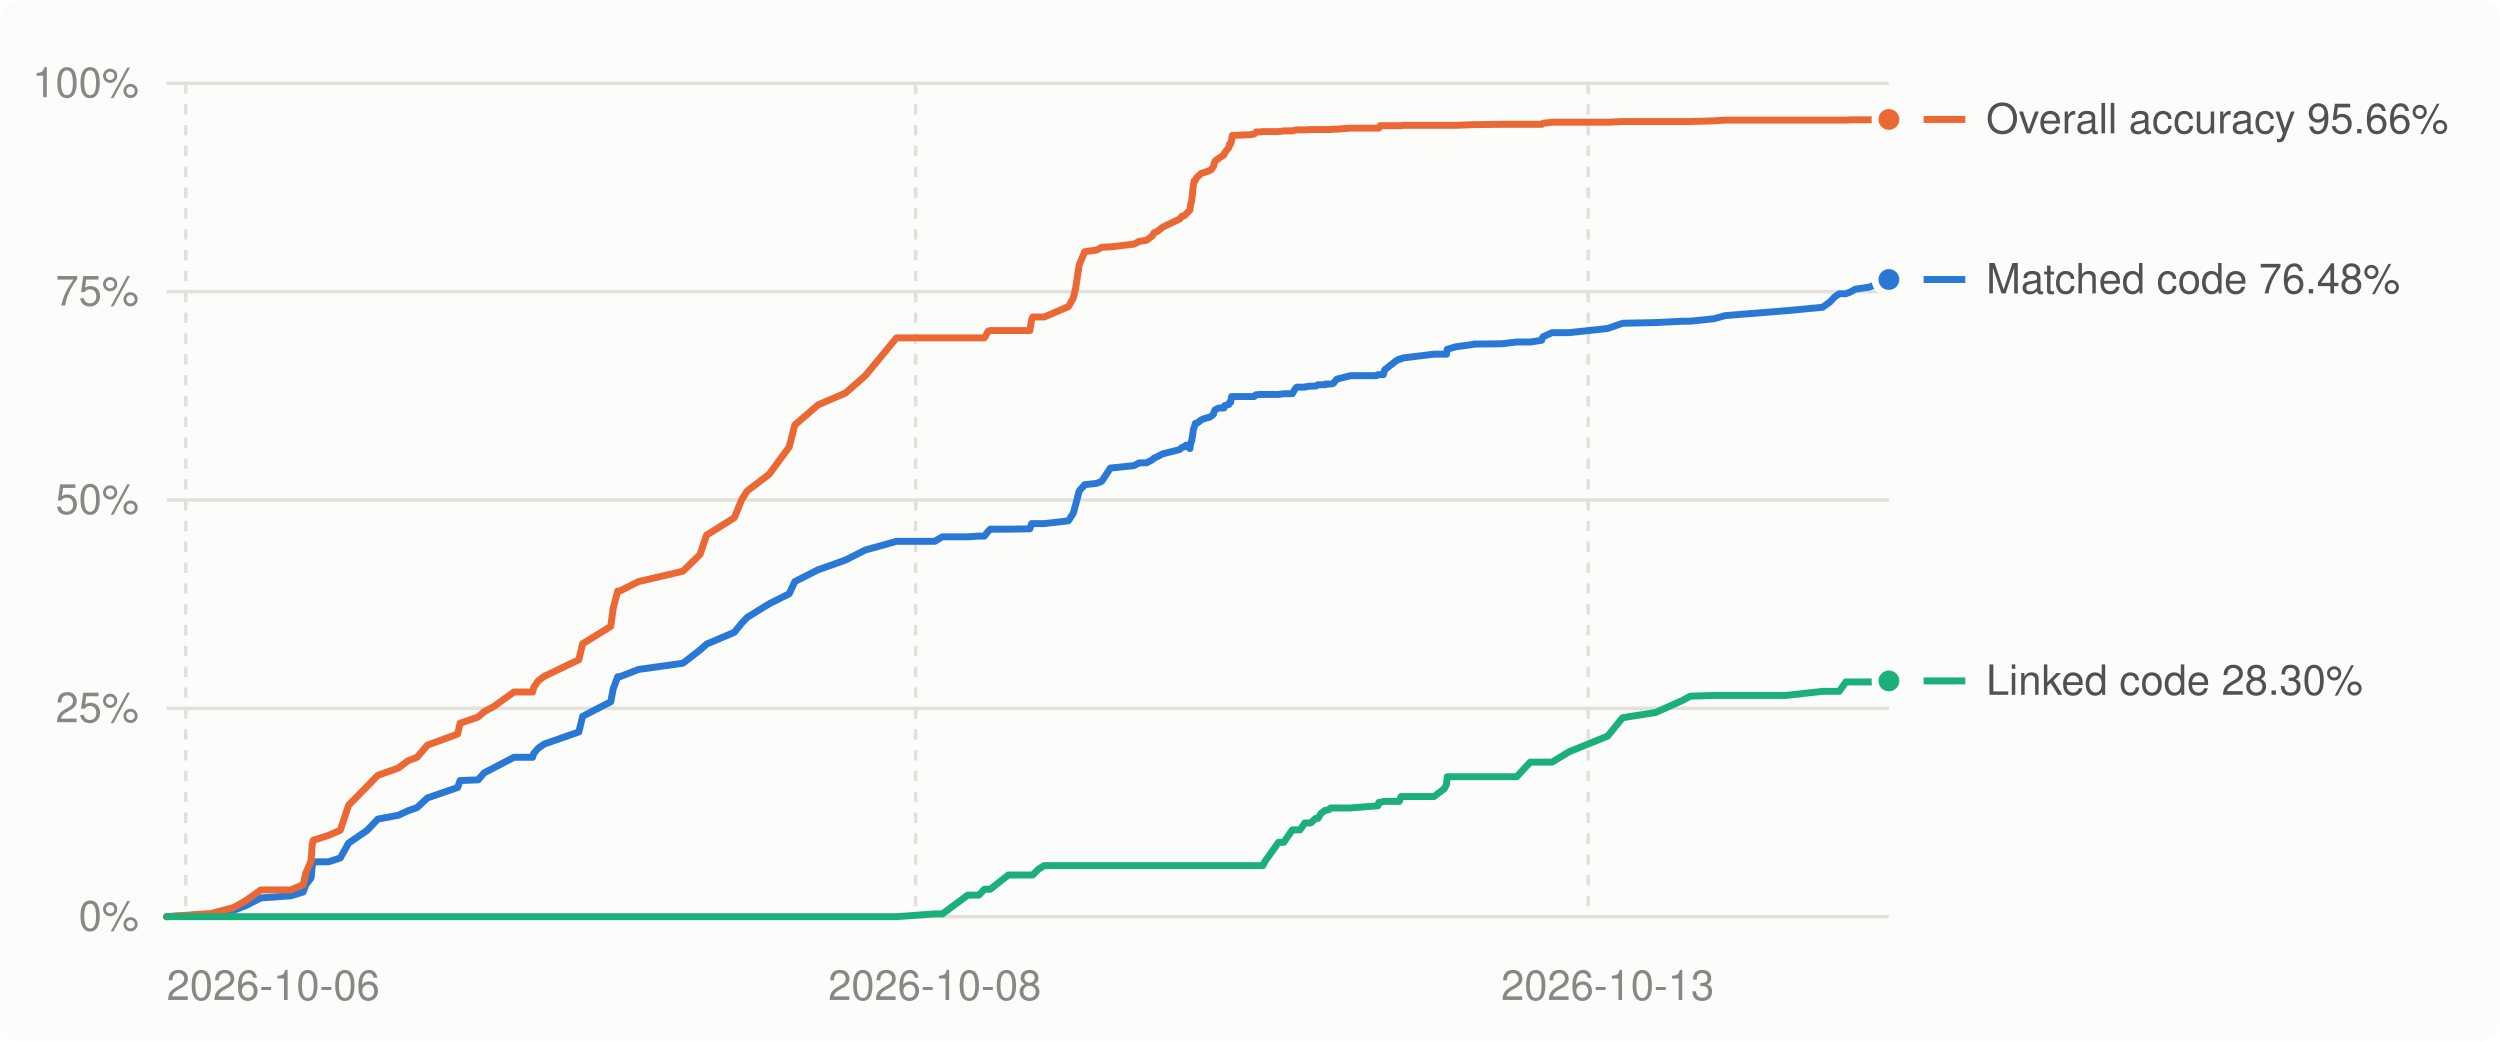
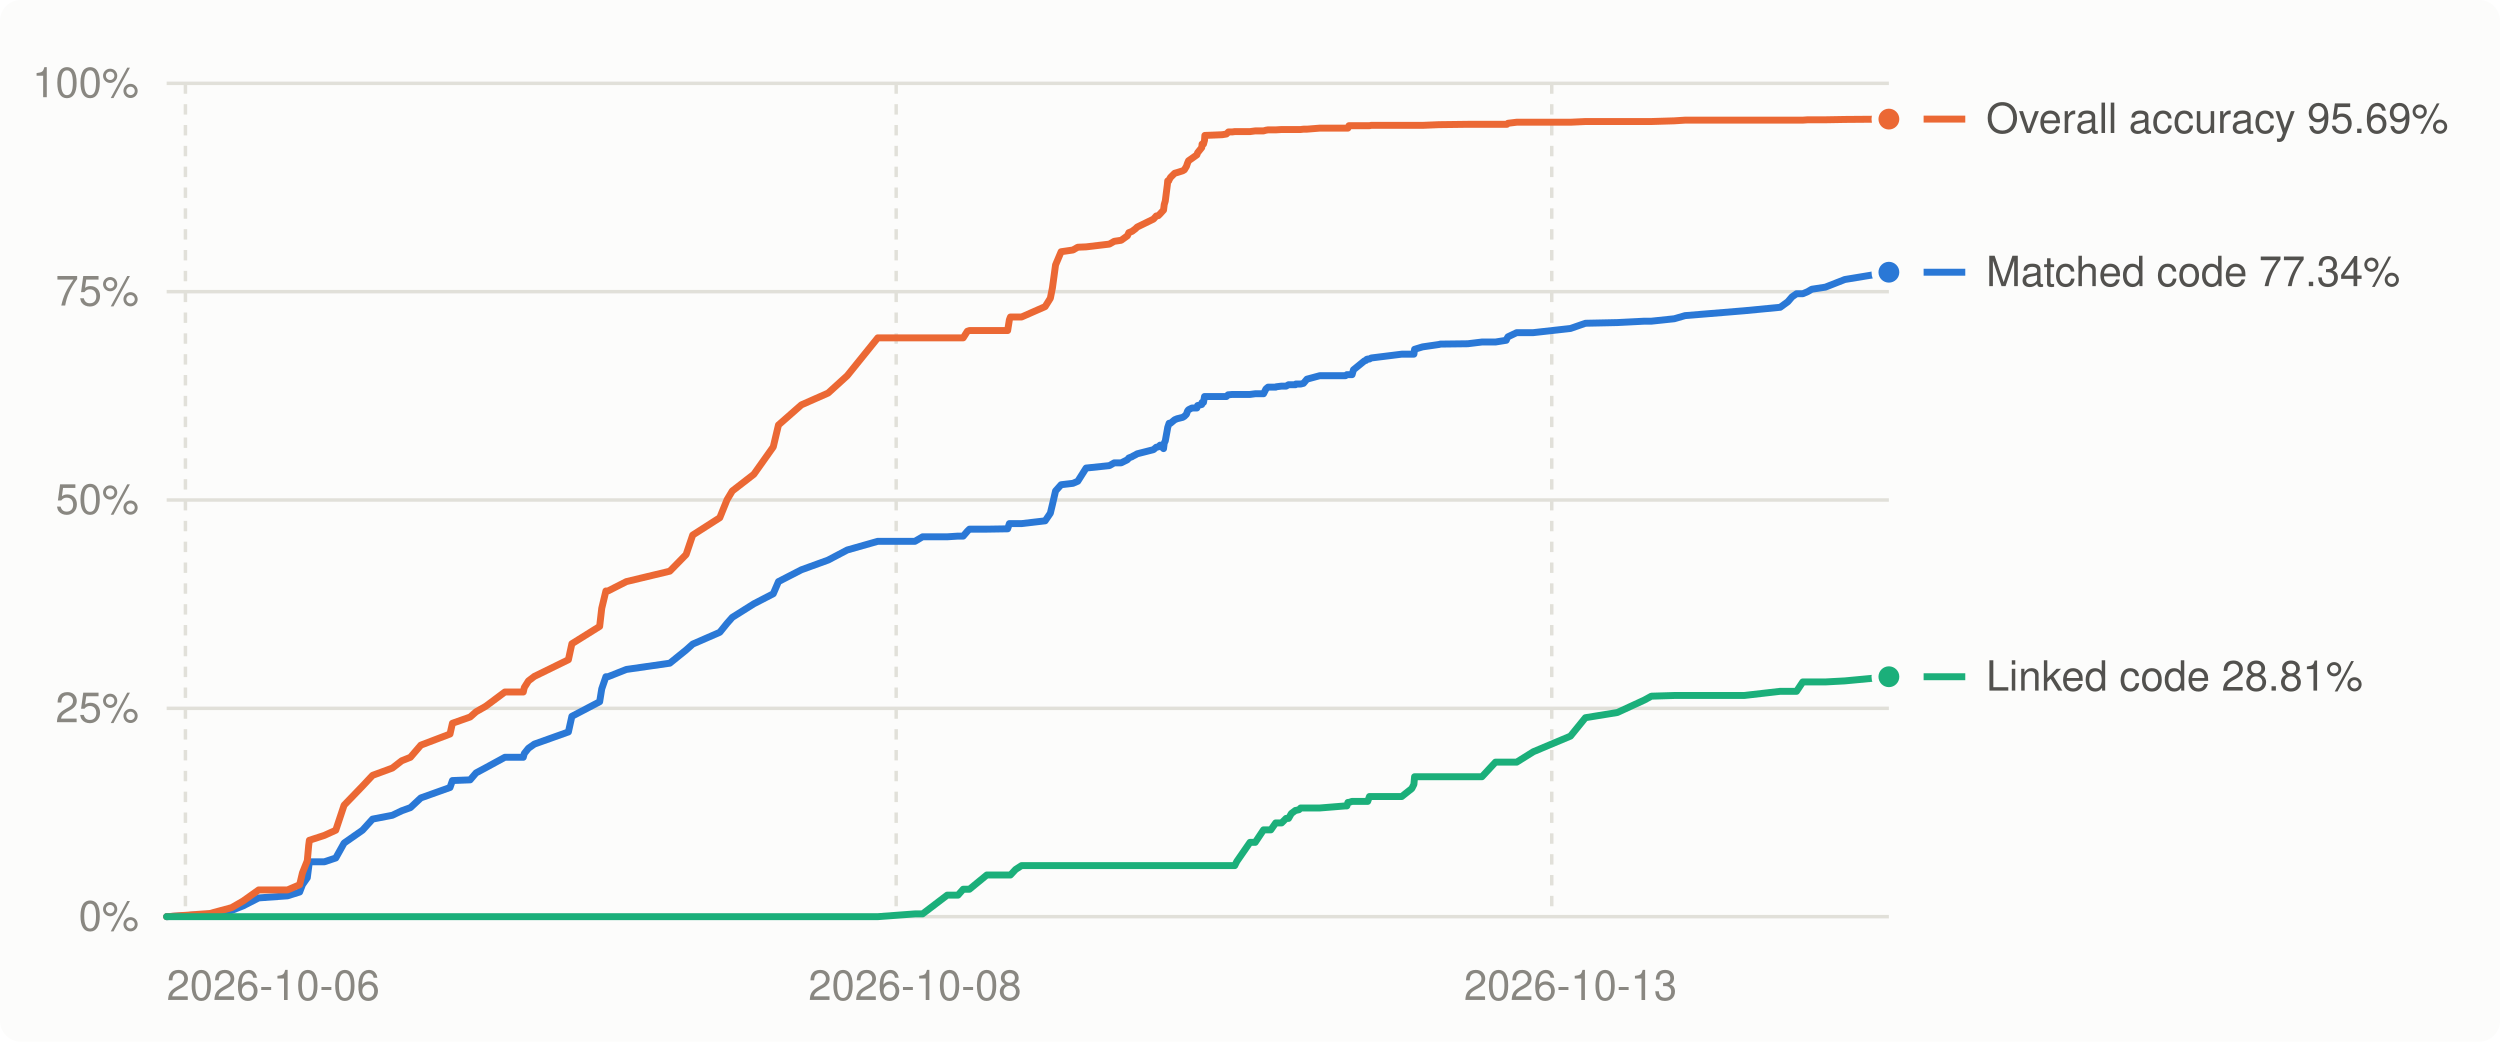
<svg xmlns="http://www.w3.org/2000/svg" viewBox="0 0 720 300" width="720" height="300" role="img" aria-label="Decompilation progress over time">
  <style>
.bg{fill:#fcfcfb}.grid{stroke:#e1e0d9}.muted{fill:#898781}.lbl{fill:#52514e}.ln0{stroke:#2a78d6}.dot0{fill:#2a78d6;stroke:#fcfcfb}.ln1{stroke:#eb6834}.dot1{fill:#eb6834;stroke:#fcfcfb}.ln2{stroke:#1baf7a}.dot2{fill:#1baf7a;stroke:#fcfcfb}
@media (prefers-color-scheme: dark){.bg{fill:#1a1a19}.grid{stroke:#2c2c2a}.muted{fill:#898781}.lbl{fill:#c3c2b7}.ln0{stroke:#3987e5}.dot0{fill:#3987e5;stroke:#1a1a19}.ln1{stroke:#d95926}.dot1{fill:#d95926;stroke:#1a1a19}.ln2{stroke:#199e70}.dot2{fill:#199e70;stroke:#1a1a19}}
text{font:12px -apple-system,BlinkMacSystemFont,'Segoe UI',Helvetica,Arial,sans-serif}
</style>
  <rect class="bg" width="720" height="300" rx="6" />
  <line x1="48" x2="544" y1="264.0" y2="264.0" class="grid" stroke-width="1" />
  <text x="40" y="268.0" class="muted" text-anchor="end">0%</text>
  <line x1="48" x2="544" y1="204.0" y2="204.0" class="grid" stroke-width="1" />
  <text x="40" y="208.0" class="muted" text-anchor="end">25%</text>
  <line x1="48" x2="544" y1="144.0" y2="144.0" class="grid" stroke-width="1" />
  <text x="40" y="148.0" class="muted" text-anchor="end">50%</text>
  <line x1="48" x2="544" y1="84.0" y2="84.0" class="grid" stroke-width="1" />
  <text x="40" y="88.0" class="muted" text-anchor="end">75%</text>
  <line x1="48" x2="544" y1="24.0" y2="24.0" class="grid" stroke-width="1" />
  <text x="40" y="28.0" class="muted" text-anchor="end">100%</text>
-   <line x1="53.5" x2="53.5" y1="24" y2="264" class="grid" stroke-width="1" stroke-dasharray="3 3" />
-   <line x1="263.7" x2="263.7" y1="24" y2="264" class="grid" stroke-width="1" stroke-dasharray="3 3" />
-   <line x1="457.4" x2="457.4" y1="24" y2="264" class="grid" stroke-width="1" stroke-dasharray="3 3" />
+   <line x1="53.4" x2="53.4" y1="24" y2="264" class="grid" stroke-width="1" stroke-dasharray="3 3" />
+   <line x1="258.1" x2="258.1" y1="24" y2="264" class="grid" stroke-width="1" stroke-dasharray="3 3" />
+   <line x1="446.9" x2="446.9" y1="24" y2="264" class="grid" stroke-width="1" stroke-dasharray="3 3" />
  <text class="muted" x="48.0" y="288" text-anchor="start">2026-10-06</text>
-   <text class="muted" x="269.2" y="288" text-anchor="middle">2026-10-08</text>
-   <text class="muted" x="463.0" y="288" text-anchor="middle">2026-10-13</text>
-   <polyline points="48.0,264.0 59.0,263.4 60.7,263.3 67.2,262.2 70.6,260.9 75.1,258.6 83.7,258.0 87.3,256.9 88.1,254.8 89.6,252.8 89.9,249.7 90.2,248.2 94.6,248.2 98.0,247.1 100.4,242.8 105.8,239.1 108.8,235.9 114.7,234.8 117.5,233.5 120.1,232.6 123.1,229.8 131.8,226.8 132.5,224.8 137.7,224.6 139.4,222.6 142.3,221.1 148.0,218.1 153.4,218.1 153.7,217.0 155.0,215.5 156.7,214.3 166.7,210.8 167.8,206.3 175.9,202.1 176.6,198.4 177.9,194.9 178.5,194.9 183.9,192.8 196.7,191.0 201.6,187.2 203.5,185.5 211.5,182.1 213.6,179.5 215.2,177.8 221.5,173.9 227.3,171.0 228.9,167.5 235.6,164.1 243.5,161.3 249.2,158.4 258.2,155.9 269.2,155.9 271.4,154.6 278.7,154.6 281.9,154.4 283.5,154.4 284.6,153.0 285.2,152.4 290.4,152.4 296.6,152.3 297.1,150.8 297.4,150.8 299.0,150.8 300.7,150.8 307.7,150.0 309.1,147.8 309.8,145.3 310.8,141.4 312.4,139.6 315.9,139.2 317.3,138.6 319.8,134.8 326.6,134.1 328.1,133.3 330.2,133.3 331.9,132.4 332.4,131.9 333.4,131.5 333.5,131.4 334.3,131.0 334.9,130.7 339.7,129.5 340.5,128.8 341.1,128.7 341.6,128.2 342.7,129.2 342.9,127.6 343.2,127.0 343.7,123.7 343.9,123.1 344.2,122.2 344.3,121.9 344.7,121.9 346.0,120.9 346.7,120.6 348.2,120.2 348.8,119.9 349.5,119.3 349.7,118.4 350.0,118.0 351.0,117.5 352.5,117.5 352.7,116.8 353.9,116.5 354.1,115.9 354.4,115.9 354.7,114.2 354.9,114.2 357.5,114.2 360.0,114.2 361.2,114.2 361.7,113.7 361.8,113.7 362.9,113.6 363.7,113.6 364.3,113.6 368.2,113.6 369.7,113.4 372.2,113.4 373.0,112.0 373.5,111.5 374.4,111.5 375.8,111.5 375.9,111.4 377.5,111.2 378.9,111.2 379.6,110.8 380.4,110.8 381.6,110.8 381.7,110.6 382.7,110.6 383.0,110.6 383.2,110.6 384.0,110.4 385.0,109.2 388.9,108.2 396.4,108.2 396.8,107.9 397.1,107.9 397.5,107.9 397.8,107.9 398.4,107.9 398.8,106.5 402.1,103.9 402.4,103.8 402.7,103.5 403.0,103.4 403.5,103.4 404.0,103.1 413.0,102.0 416.0,102.0 416.6,102.0 416.8,100.6 419.2,99.9 424.2,99.2 424.5,99.1 432.6,99.0 436.8,98.5 440.7,98.5 444.0,98.0 444.1,97.5 444.4,97.0 447.0,95.8 451.9,95.8 463.0,94.6 467.3,93.1 476.8,92.9 484.8,92.5 486.8,92.5 493.6,91.8 496.8,90.9 514.2,89.5 524.9,88.5 527.1,86.9 528.4,85.5 529.7,84.6 531.6,84.6 533.1,84.0 534.3,83.3 538.3,82.7 544.0,80.5" fill="none" class="ln0" stroke-width="2" stroke-linejoin="round" stroke-linecap="round" />
-   <polyline points="48.0,264.0 59.0,263.2 60.7,263.1 67.2,261.4 70.6,259.5 75.1,256.3 83.7,256.3 87.3,254.8 88.1,251.4 89.6,247.9 89.9,243.5 90.2,242.0 94.6,240.6 98.0,239.1 100.4,231.9 105.8,226.4 108.8,223.3 114.7,221.2 117.5,219.1 120.1,218.1 123.1,214.6 131.8,211.4 132.5,208.3 137.7,206.5 139.4,205.0 142.3,203.4 148.0,199.3 153.4,199.3 153.7,198.0 155.0,196.1 156.7,194.8 166.7,190.0 167.8,185.4 175.9,180.4 176.6,175.2 177.9,170.2 178.5,170.2 183.9,167.5 196.7,164.5 201.6,159.7 203.5,154.1 211.5,149.1 213.6,143.9 215.2,141.4 221.5,136.6 227.3,128.7 228.9,122.4 235.6,116.6 243.5,113.2 249.2,108.2 258.2,97.3 269.2,97.3 271.4,97.3 278.7,97.3 281.9,97.3 283.5,97.3 284.6,95.4 285.2,95.2 290.4,95.2 296.6,95.2 297.1,92.1 297.4,91.3 299.0,91.3 300.7,91.3 307.7,88.3 309.1,85.9 309.8,82.9 310.8,76.3 312.4,72.5 315.9,72.0 317.3,71.2 319.8,71.1 326.6,70.3 328.1,69.5 330.2,69.2 331.9,67.9 332.4,67.0 333.4,66.6 333.5,66.5 334.3,65.9 334.9,65.4 339.7,63.1 340.5,62.2 341.1,62.1 341.6,61.6 342.7,60.5 342.9,58.9 343.2,57.9 343.7,53.2 343.9,52.1 344.2,52.1 344.3,51.8 344.7,51.1 346.0,49.9 346.7,49.7 348.2,49.2 348.8,48.9 349.5,47.9 349.7,47.0 350.0,46.3 351.0,45.6 352.5,44.6 352.7,44.0 353.9,42.5 354.1,41.5 354.4,41.5 354.7,40.4 354.9,39.0 357.5,38.9 360.0,38.8 361.2,38.6 361.7,38.1 361.8,38.0 362.9,38.0 363.7,37.9 364.3,37.9 368.2,37.9 369.7,37.7 372.2,37.7 373.0,37.5 373.5,37.4 374.4,37.4 375.8,37.4 375.9,37.4 377.5,37.3 378.9,37.3 379.6,37.3 380.4,37.3 381.6,37.3 381.7,37.3 382.7,37.3 383.0,37.3 383.2,37.3 384.0,37.2 385.0,37.2 388.9,36.9 396.4,36.9 396.8,36.9 397.1,36.9 397.5,36.2 397.8,36.2 398.4,36.2 398.8,36.2 402.1,36.2 402.4,36.2 402.7,36.2 403.0,36.2 403.5,36.2 404.0,36.1 413.0,36.1 416.0,36.1 416.6,36.1 416.8,36.1 419.2,36.1 424.2,35.9 424.5,35.9 432.6,35.8 436.8,35.8 440.7,35.8 444.0,35.8 444.1,35.8 444.4,35.5 447.0,35.2 451.9,35.2 463.0,35.2 467.3,35.0 476.8,35.0 484.8,35.0 486.8,35.0 493.6,34.8 496.8,34.6 514.2,34.6 524.9,34.6 527.1,34.6 528.4,34.6 529.7,34.6 531.6,34.6 533.1,34.5 534.3,34.5 538.3,34.5 544.0,34.4" fill="none" class="ln1" stroke-width="2" stroke-linejoin="round" stroke-linecap="round" />
-   <polyline points="48.0,264.0 59.0,264.0 60.7,264.0 67.2,264.0 70.6,264.0 75.1,264.0 83.7,264.0 87.3,264.0 88.1,264.0 89.6,264.0 89.9,264.0 90.2,264.0 94.6,264.0 98.0,264.0 100.4,264.0 105.8,264.0 108.8,264.0 114.7,264.0 117.5,264.0 120.1,264.0 123.1,264.0 131.8,264.0 132.5,264.0 137.7,264.0 139.4,264.0 142.3,264.0 148.0,264.0 153.4,264.0 153.7,264.0 155.0,264.0 156.7,264.0 166.7,264.0 167.8,264.0 175.9,264.0 176.6,264.0 177.9,264.0 178.5,264.0 183.9,264.0 196.7,264.0 201.6,264.0 203.5,264.0 211.5,264.0 213.6,264.0 215.2,264.0 221.5,264.0 227.3,264.0 228.9,264.0 235.6,264.0 243.5,264.0 249.2,264.0 258.2,264.0 269.2,263.2 271.4,263.2 278.7,257.8 281.9,257.8 283.5,256.1 284.6,256.1 285.2,256.1 290.4,252.0 296.6,252.0 297.1,252.0 297.4,252.0 299.0,250.4 300.7,249.3 307.7,249.3 309.1,249.3 309.8,249.3 310.8,249.3 312.4,249.3 315.9,249.3 317.3,249.3 319.8,249.3 326.6,249.3 328.1,249.3 330.2,249.3 331.9,249.3 332.4,249.3 333.4,249.3 333.5,249.3 334.3,249.3 334.9,249.3 339.7,249.3 340.5,249.3 341.1,249.3 341.6,249.3 342.7,249.3 342.9,249.3 343.2,249.3 343.7,249.3 343.9,249.3 344.2,249.3 344.3,249.3 344.7,249.3 346.0,249.3 346.7,249.3 348.2,249.3 348.8,249.3 349.5,249.3 349.7,249.3 350.0,249.3 351.0,249.3 352.5,249.3 352.7,249.3 353.9,249.3 354.1,249.3 354.4,249.3 354.7,249.3 354.9,249.3 357.5,249.3 360.0,249.3 361.2,249.3 361.7,249.3 361.8,249.3 362.9,249.3 363.7,249.3 364.3,248.1 368.2,242.6 369.7,242.6 372.2,239.0 373.0,239.0 373.5,239.0 374.4,239.0 375.8,237.0 375.9,237.0 377.5,237.0 378.9,235.7 379.6,235.7 380.4,234.3 381.6,233.4 381.7,233.4 382.7,233.2 383.0,232.9 383.2,232.7 384.0,232.7 385.0,232.7 388.9,232.7 396.4,232.1 396.8,232.1 397.1,231.1 397.5,231.1 397.8,231.0 398.4,230.8 398.8,230.8 402.1,230.8 402.4,230.8 402.7,230.8 403.0,230.8 403.5,229.4 404.0,229.4 413.0,229.4 416.0,227.1 416.6,225.9 416.8,223.7 419.2,223.7 424.2,223.7 424.5,223.7 432.6,223.7 436.8,223.7 440.7,219.5 444.0,219.5 444.1,219.5 444.4,219.5 447.0,219.5 451.9,216.5 463.0,212.0 467.3,206.7 476.8,205.2 484.8,201.6 486.8,200.5 493.6,200.3 496.8,200.3 514.2,200.3 524.9,199.1 527.1,199.1 528.4,199.1 529.7,199.1 531.6,196.4 533.1,196.4 534.3,196.4 538.3,196.4 544.0,196.1" fill="none" class="ln2" stroke-width="2" stroke-linejoin="round" stroke-linecap="round" />
-   <circle cx="544.0" cy="80.5" r="4" class="dot0" stroke-width="2" />
-   <circle cx="544.0" cy="34.4" r="4" class="dot1" stroke-width="2" />
-   <circle cx="544.0" cy="196.1" r="4" class="dot2" stroke-width="2" />
-   <line x1="554" x2="566" y1="196.1" y2="196.1" class="ln2" stroke-width="2" />
-   <text class="lbl" x="572" y="200.1">Linked code 28.30%</text>
-   <line x1="554" x2="566" y1="80.5" y2="80.5" class="ln0" stroke-width="2" />
-   <text class="lbl" x="572" y="84.5">Matched code 76.48%</text>
-   <line x1="554" x2="566" y1="34.4" y2="34.4" class="ln1" stroke-width="2" />
-   <text class="lbl" x="572" y="38.4">Overall accuracy 95.66%</text>
+   <text class="muted" x="263.5" y="288" text-anchor="middle">2026-10-08</text>
+   <text class="muted" x="452.3" y="288" text-anchor="middle">2026-10-13</text>
+   <polyline points="48.0,264.0 58.8,263.4 60.4,263.3 66.7,262.2 70.0,260.9 74.5,258.6 82.8,258.0 86.3,256.9 87.1,254.8 88.5,252.8 88.9,249.7 89.1,248.2 93.4,248.2 96.7,247.1 99.1,242.8 104.4,239.1 107.3,235.9 113.0,234.8 115.7,233.5 118.2,232.6 121.2,229.8 129.6,226.8 130.3,224.8 135.4,224.6 137.1,222.6 139.9,221.1 145.4,218.1 150.7,218.1 151.0,217.0 152.2,215.5 153.9,214.3 163.7,210.8 164.7,206.3 172.7,202.1 173.3,198.4 174.5,194.9 175.1,194.9 180.4,192.8 192.9,191.0 197.6,187.2 199.5,185.5 207.3,182.1 209.4,179.5 210.9,177.8 217.1,173.9 222.7,171.0 224.2,167.5 230.8,164.1 238.5,161.3 244.0,158.4 252.8,155.9 263.5,155.9 265.7,154.6 272.8,154.6 275.9,154.4 277.4,154.4 278.6,153.0 279.2,152.4 284.2,152.4 290.2,152.3 290.7,150.8 291.0,150.8 292.5,150.8 294.2,150.8 301.0,150.0 302.5,147.8 303.1,145.3 304.0,141.4 305.6,139.6 309.0,139.2 310.4,138.6 312.8,134.8 319.5,134.1 320.9,133.3 322.9,133.3 324.7,132.4 325.1,131.9 326.1,131.5 326.2,131.4 327.0,131.0 327.5,130.7 332.2,129.5 333.0,128.8 333.6,128.7 334.1,128.2 335.1,129.2 335.3,127.6 335.6,127.0 336.2,123.7 336.3,123.1 336.6,122.2 336.7,121.9 337.1,121.9 338.3,120.9 339.0,120.6 340.6,120.2 341.1,119.9 341.7,119.3 342.0,118.4 342.3,118.0 343.3,117.5 344.7,117.5 344.9,116.8 346.1,116.5 346.2,115.9 346.6,115.9 346.9,114.2 347.0,114.2 349.6,114.2 352.0,114.2 353.2,114.2 353.7,113.7 353.8,113.7 354.9,113.6 355.6,113.6 356.2,113.6 360.0,113.6 361.5,113.4 363.9,113.4 364.6,112.0 365.2,111.5 366.0,111.5 367.4,111.5 367.5,111.4 369.1,111.2 370.4,111.2 371.1,110.8 371.9,110.8 373.1,110.8 373.2,110.6 374.1,110.6 374.4,110.6 374.6,110.6 375.4,110.4 376.4,109.2 380.1,108.2 387.5,108.2 387.9,107.9 388.2,107.9 388.5,107.9 388.8,107.9 389.4,107.9 389.8,106.5 393.0,103.9 393.4,103.8 393.6,103.5 393.9,103.4 394.4,103.4 394.9,103.1 403.7,102.0 406.6,102.0 407.2,102.0 407.4,100.6 409.7,99.9 414.5,99.2 414.8,99.1 422.7,99.0 426.8,98.5 430.7,98.5 433.8,98.0 434.0,97.5 434.3,97.0 436.8,95.8 441.6,95.8 452.3,94.6 456.6,93.1 465.8,92.9 473.6,92.5 475.6,92.5 482.2,91.8 485.3,90.9 502.3,89.5 512.7,88.5 514.9,86.9 516.1,85.5 517.4,84.6 519.2,84.6 520.6,84.0 521.8,83.3 525.7,82.7 531.3,80.5 544.0,78.4" fill="none" class="ln0" stroke-width="2" stroke-linejoin="round" stroke-linecap="round" />
+   <polyline points="48.0,264.0 58.8,263.2 60.4,263.1 66.7,261.4 70.0,259.5 74.5,256.3 82.8,256.3 86.3,254.8 87.1,251.4 88.5,247.9 88.9,243.5 89.1,242.0 93.4,240.6 96.7,239.1 99.1,231.9 104.4,226.4 107.3,223.3 113.0,221.2 115.7,219.1 118.2,218.1 121.2,214.6 129.6,211.4 130.3,208.3 135.4,206.5 137.1,205.0 139.9,203.4 145.4,199.3 150.7,199.3 151.0,198.0 152.2,196.1 153.9,194.8 163.7,190.0 164.7,185.4 172.7,180.4 173.3,175.2 174.5,170.2 175.1,170.2 180.4,167.5 192.9,164.5 197.6,159.7 199.5,154.1 207.3,149.1 209.4,143.9 210.9,141.4 217.1,136.6 222.7,128.7 224.2,122.4 230.8,116.6 238.5,113.2 244.0,108.2 252.8,97.3 263.5,97.3 265.7,97.3 272.8,97.3 275.9,97.3 277.4,97.3 278.6,95.4 279.2,95.2 284.2,95.2 290.2,95.2 290.7,92.1 291.0,91.3 292.5,91.3 294.2,91.3 301.0,88.3 302.5,85.9 303.1,82.9 304.0,76.3 305.6,72.5 309.0,72.0 310.4,71.2 312.8,71.1 319.5,70.3 320.9,69.5 322.9,69.2 324.7,67.9 325.1,67.0 326.1,66.6 326.2,66.5 327.0,65.9 327.5,65.4 332.2,63.1 333.0,62.2 333.6,62.1 334.1,61.6 335.1,60.5 335.3,58.9 335.6,57.9 336.2,53.2 336.3,52.1 336.6,52.1 336.7,51.8 337.1,51.1 338.3,49.9 339.0,49.7 340.6,49.2 341.1,48.9 341.7,47.9 342.0,47.0 342.3,46.3 343.3,45.6 344.7,44.6 344.9,44.0 346.1,42.5 346.2,41.5 346.6,41.5 346.9,40.4 347.0,39.0 349.6,38.9 352.0,38.8 353.2,38.6 353.7,38.1 353.8,38.0 354.9,38.0 355.6,37.9 356.2,37.9 360.0,37.9 361.5,37.7 363.9,37.7 364.6,37.5 365.2,37.4 366.0,37.4 367.4,37.4 367.5,37.4 369.1,37.3 370.4,37.3 371.1,37.3 371.9,37.3 373.1,37.3 373.2,37.3 374.1,37.3 374.4,37.3 374.6,37.3 375.4,37.2 376.4,37.2 380.1,36.9 387.5,36.9 387.9,36.9 388.2,36.9 388.5,36.2 388.8,36.2 389.4,36.2 389.8,36.2 393.0,36.2 393.4,36.2 393.6,36.2 393.9,36.2 394.4,36.2 394.9,36.1 403.7,36.1 406.6,36.1 407.2,36.1 407.4,36.1 409.7,36.1 414.5,35.9 414.8,35.9 422.7,35.8 426.8,35.8 430.7,35.8 433.8,35.8 434.0,35.8 434.3,35.5 436.8,35.2 441.6,35.2 452.3,35.2 456.6,35.0 465.8,35.0 473.6,35.0 475.6,35.0 482.2,34.8 485.3,34.6 502.3,34.6 512.7,34.6 514.9,34.6 516.1,34.6 517.4,34.6 519.2,34.6 520.6,34.5 521.8,34.5 525.7,34.5 531.3,34.4 544.0,34.3" fill="none" class="ln1" stroke-width="2" stroke-linejoin="round" stroke-linecap="round" />
+   <polyline points="48.0,264.0 58.8,264.0 60.4,264.0 66.7,264.0 70.0,264.0 74.5,264.0 82.8,264.0 86.3,264.0 87.1,264.0 88.5,264.0 88.9,264.0 89.1,264.0 93.4,264.0 96.7,264.0 99.1,264.0 104.4,264.0 107.3,264.0 113.0,264.0 115.7,264.0 118.2,264.0 121.2,264.0 129.6,264.0 130.3,264.0 135.4,264.0 137.1,264.0 139.9,264.0 145.4,264.0 150.7,264.0 151.0,264.0 152.2,264.0 153.9,264.0 163.7,264.0 164.7,264.0 172.7,264.0 173.3,264.0 174.5,264.0 175.1,264.0 180.4,264.0 192.9,264.0 197.6,264.0 199.5,264.0 207.3,264.0 209.4,264.0 210.9,264.0 217.1,264.0 222.7,264.0 224.2,264.0 230.8,264.0 238.5,264.0 244.0,264.0 252.8,264.0 263.5,263.2 265.7,263.2 272.8,257.8 275.9,257.8 277.4,256.1 278.6,256.1 279.2,256.1 284.2,252.0 290.2,252.0 290.7,252.0 291.0,252.0 292.5,250.4 294.2,249.3 301.0,249.3 302.5,249.3 303.1,249.3 304.0,249.3 305.6,249.3 309.0,249.3 310.4,249.3 312.8,249.3 319.5,249.3 320.9,249.3 322.9,249.3 324.7,249.3 325.1,249.3 326.1,249.3 326.2,249.3 327.0,249.3 327.5,249.3 332.2,249.3 333.0,249.3 333.6,249.3 334.1,249.3 335.1,249.3 335.3,249.3 335.6,249.3 336.2,249.3 336.3,249.3 336.6,249.3 336.7,249.3 337.1,249.3 338.3,249.3 339.0,249.3 340.6,249.3 341.1,249.3 341.7,249.3 342.0,249.3 342.3,249.3 343.3,249.3 344.7,249.3 344.9,249.3 346.1,249.3 346.2,249.3 346.6,249.3 346.9,249.3 347.0,249.3 349.6,249.3 352.0,249.3 353.2,249.3 353.7,249.3 353.8,249.3 354.9,249.3 355.6,249.3 356.2,248.1 360.0,242.6 361.5,242.6 363.9,239.0 364.6,239.0 365.2,239.0 366.0,239.0 367.4,237.0 367.5,237.0 369.1,237.0 370.4,235.7 371.1,235.7 371.9,234.3 373.1,233.4 373.2,233.4 374.1,233.2 374.4,232.9 374.6,232.7 375.4,232.7 376.4,232.7 380.1,232.7 387.5,232.1 387.9,232.1 388.2,231.1 388.5,231.1 388.8,231.0 389.4,230.8 389.8,230.8 393.0,230.8 393.4,230.8 393.6,230.8 393.9,230.8 394.4,229.4 394.9,229.4 403.7,229.4 406.6,227.1 407.2,225.9 407.4,223.7 409.7,223.7 414.5,223.7 414.8,223.7 422.7,223.7 426.8,223.7 430.7,219.5 433.8,219.5 434.0,219.5 434.3,219.5 436.8,219.5 441.6,216.5 452.3,212.0 456.6,206.7 465.8,205.2 473.6,201.6 475.6,200.5 482.2,200.3 485.3,200.3 502.3,200.3 512.7,199.1 514.9,199.1 516.1,199.1 517.4,199.1 519.2,196.4 520.6,196.4 521.8,196.4 525.7,196.4 531.3,196.1 544.0,194.9" fill="none" class="ln2" stroke-width="2" stroke-linejoin="round" stroke-linecap="round" />
+   <circle cx="544.0" cy="78.4" r="4" class="dot0" stroke-width="2" />
+   <circle cx="544.0" cy="34.3" r="4" class="dot1" stroke-width="2" />
+   <circle cx="544.0" cy="194.9" r="4" class="dot2" stroke-width="2" />
+   <line x1="554" x2="566" y1="194.9" y2="194.9" class="ln2" stroke-width="2" />
+   <text class="lbl" x="572" y="198.9">Linked code 28.81%</text>
+   <line x1="554" x2="566" y1="78.4" y2="78.4" class="ln0" stroke-width="2" />
+   <text class="lbl" x="572" y="82.4">Matched code 77.34%</text>
+   <line x1="554" x2="566" y1="34.3" y2="34.3" class="ln1" stroke-width="2" />
+   <text class="lbl" x="572" y="38.3">Overall accuracy 95.69%</text>
</svg>
